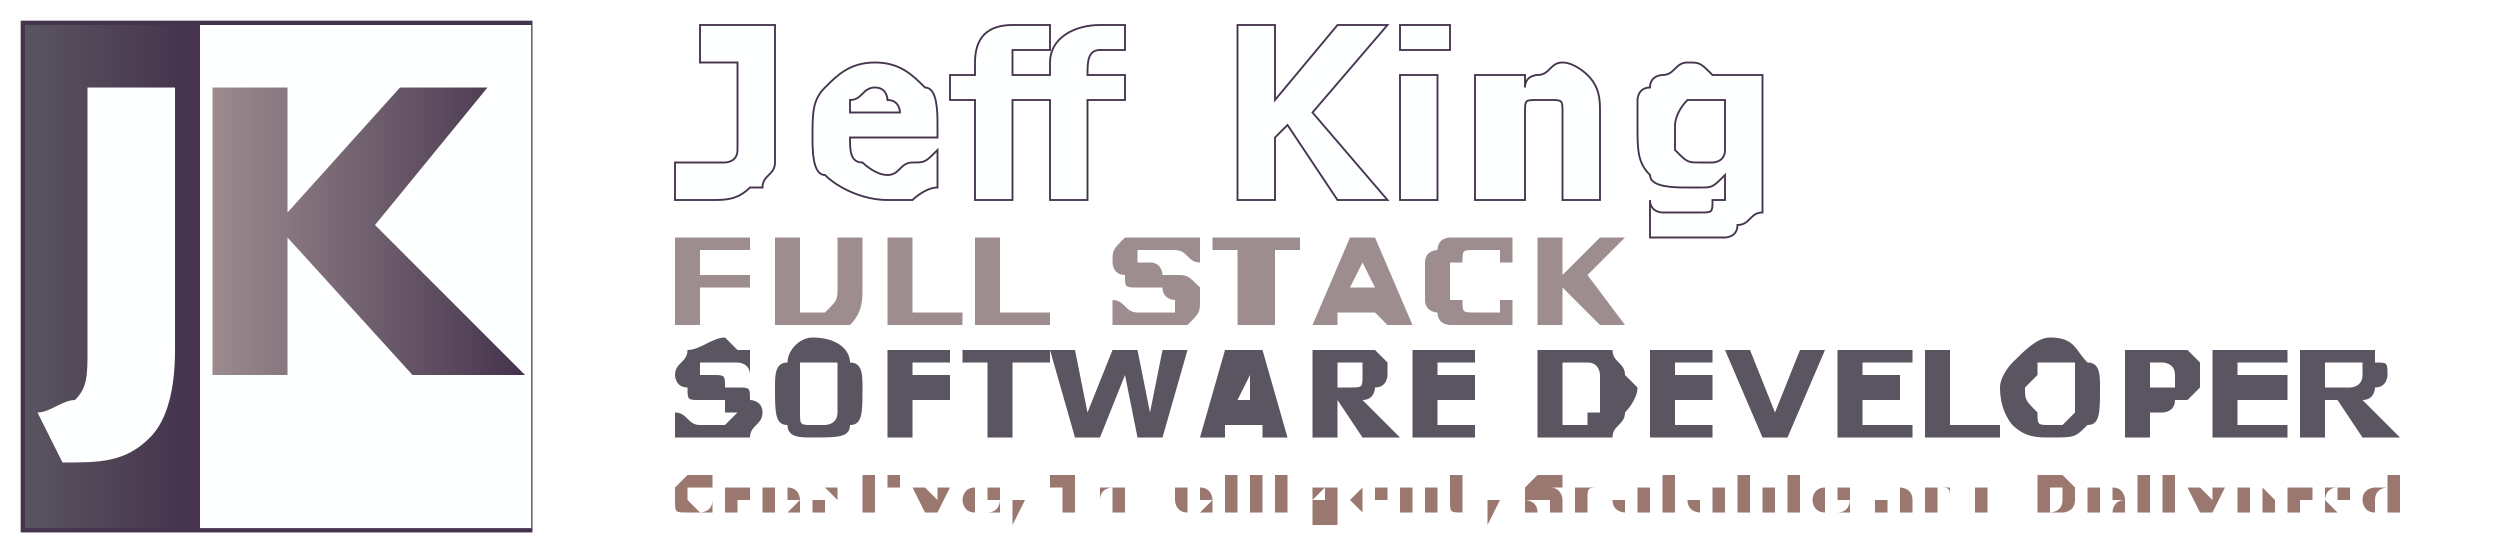
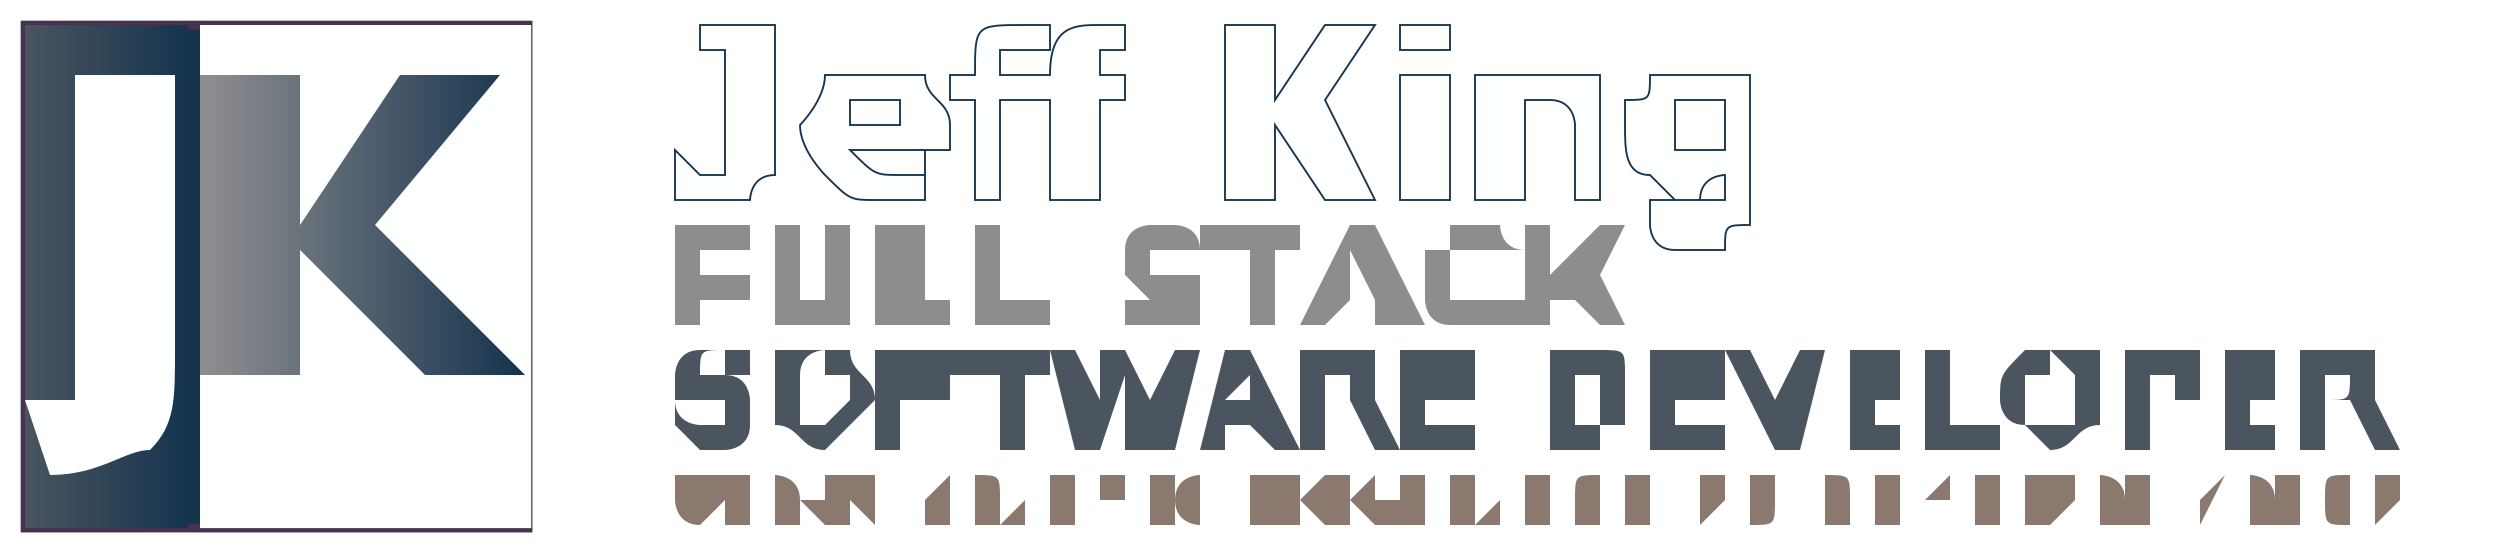
- <svg xmlns="http://www.w3.org/2000/svg" width="200" height="44" shape-rendering="geometricPrecision" text-rendering="geometricPrecision" image-rendering="optimizeQuality" fill-rule="evenodd" clip-rule="evenodd">
+ <svg xmlns="http://www.w3.org/2000/svg" width="100" height="22" shape-rendering="geometricPrecision" text-rendering="geometricPrecision" image-rendering="optimizeQuality" fill-rule="evenodd" clip-rule="evenodd">
  <defs>
-     <style>.fil0,.fil3{fill:#9b786f;fill-rule:nonzero}.fil0{fill:#feffff}</style>
-     <linearGradient id="id0" gradientUnits="userSpaceOnUse" x1="1.84" y1="21.875" x2="14.895" y2="21.875">
-       <stop offset="0" stop-color="#5a5560" />
-       <stop offset="1" stop-color="#46344e" />
+     <style>.fil0,.fil3{fill:#8b786f;fill-rule:nonzero}.fil0{fill:#feffff}</style>
+     <linearGradient id="id0" gradientUnits="userSpaceOnUse" x1=".92" y1="10.938" x2="7.447" y2="10.938">
+       <stop offset="0" stop-color="#4a5560" />
+       <stop offset="1" stop-color="#16344e" />
    </linearGradient>
-     <linearGradient id="id1" gradientUnits="userSpaceOnUse" x1="16.678" y1="18.487" x2="41.566" y2="18.487">
-       <stop offset="0" stop-color="#9d8d8f" />
-       <stop offset="1" stop-color="#46344e" />
+     <linearGradient id="id1" gradientUnits="userSpaceOnUse" x1="8.339" y1="9.244" x2="20.783" y2="9.244">
+       <stop offset="0" stop-color="#8d8d8f" />
+       <stop offset="1" stop-color="#16344e" />
    </linearGradient>
  </defs>
  <g id="Layer_x0020_1">
-     <g id="_2584427400096">
-       <path class="fil0" d="M62 12v1c0 1-1 1-1 2h-1c-1 1-2 1-3 1h-3v-3h4s1 0 1-1v-1-6h-3V2h6v10zm13-1h-7c0 1 0 2 1 2 0 0 1 1 2 1s1-1 2-1 1 0 2-1h0v3c-1 0-2 1-2 1h-2c-2 0-4-1-5-2-1 0-1-2-1-3 0-2 0-3 1-4s2-2 4-2 3 1 4 2c1 0 1 2 1 3v1zm-3-2s0-1-1-1c0 0 0-1-1-1s-1 1-2 1v1h4zm18-5h0-2c-1 0-1 1-1 2h3v2h-3v8h-3V8h-3v8h-3V8h-2V6h2V5c0-2 1-3 3-3h3v2h-1-1-1v2h3V5c0-2 2-3 4-3h2v2zm21 12h-4l-4-6-1 1v5h-3V2h3v6l5-6h4l-6 7 6 7zm4 0h-3V6h3v10zm1-12h-4V2h4v2zm12 12h-3v-5-2s0 0 0 0c0-1 0-1-1-1h-1s0 0 0 0c-1 0-1 0-1 1v7h-4V6h4v1c0-1 1-1 1-1 1 0 1-1 2-1s2 1 2 1c1 1 1 2 1 3v7zm13-2v3c-1 0-1 1-2 1 0 1-1 1-1 1h-3-2-1v-3h0c0 1 1 1 1 1h3c1 0 1 0 1-1h1v-2c-1 1-1 1-2 1h-1c-1 0-3 0-3-1-1-1-1-2-1-4V8s0-1 1-1c0-1 1-1 1-1 1 0 1-1 2-1s1 0 2 1h4v8zm-3-2V8h-1-1-1c-1 1-1 2-1 2v2c1 1 1 1 2 1h1s1 0 1-1z" stroke="#46344e" stroke-width=".15" />
-       <path d="M60 20h-4v2h4v1h-4v3h-2v-7h6v1zm9 3c0 1 0 2-1 3h-6v-7h2v6h2c1-1 1-1 1-2v-4h2v4zm8 3h-6v-7h2v6h4v1zm7 0h-6v-7h2v6h4v1zm12-2c0 1 0 1-1 2h-3-2-1v-2c1 0 1 1 2 1h3v-1s-1 0-1-1h-1-1c-1 0-1 0-1-1-1 0-1-1-1-1 0-1 0-1 1-2h6v2c-1 0-1-1-2-1h-1-1-1v1h1c1 0 1 1 1 1h1c1 0 1 0 2 1v1zm8-4h-2v6h-3v-6h-2v-1h7v1zm9 6h-2l-1-1h-3v1h-2l3-7h2l3 7zm-3-3l-1-2-1 2h2zm8 3h-2s-1 0-1-1c0 0-1 0-1-1v-2-1c0-1 1-1 1-1 0-1 1-1 1-1h5v2h-1v-1h-1-1c-1 0-1 0-1 1h-1v3h1c0 1 0 1 1 1h2v-1h1v2h-1-1-1zm12 0h-2l-3-3v3h-2v-7h2v3l3-3h2l-3 3 3 4z" fill="#9d8d8f" fill-rule="nonzero" />
-       <path d="M61 33c0 1-1 1-1 2h-5-1v-2c1 0 1 1 2 1h2l1-1h-1v-1h-1-1c-1 0-1 0-1-1-1 0-1-1-1-1 0-1 1-1 1-2 1 0 2-1 3-1l1 1h1v2c0-1-1-1-1-1h-2-1v1h1c1 0 1 0 1 1h1c1 0 1 0 1 1 0 0 1 0 1 1zm8-2c0 2 0 3-1 3 0 1-1 1-3 1-1 0-2 0-2-1-1 0-1-1-1-3 0-1 0-2 1-2 0-1 1-2 2-2 2 0 3 1 3 2 1 0 1 1 1 2zm-2 2v-2-1-1h-1-1-1v4c0 1 0 1 1 1h1s1 0 1-1zm9-4h-3v1h3v2h-3v3h-2v-7h5v1zm8 0h-3v6h-2v-6h-2v-1h7v1zm11-1l-2 7h-2l-1-5-2 5h-2l-2-7h2l1 5 2-5h2l1 5 1-5h2zm8 7h-2v-1h-3v1h-2l2-7h3l2 7zm-3-3v-2l-1 2h1zm9-2v-1h-1-1v2h1c1 0 1 0 1-1zm3 5h-3l-2-3v3h-2v-7h5l1 1v1s0 1-1 1c0 0 0 1-1 1l3 3zm6 0h-5v-7h5v1h-3v1h3v2h-3v2h3v1zm13-4c0 1-1 2-1 2 0 1-1 1-1 2h-6v-7h6c0 1 1 1 1 2l1 1zm-3 0v-1s0-1-1-1h-2v5h2v-1h1v-2zm9 4h-5v-7h5v1h-3v1h3v2h-3v2h3v1zm9-7l-3 7h-2l-3-7h2l2 5 2-5h2zm7 7h-6v-7h6v1h-4v1h3v2h-3v2h4v1zm7 0h-6v-7h2v6h4v1zm8-4c0 2 0 3-1 3-1 1-1 1-3 1-1 0-2 0-3-1 0 0-1-1-1-3 0-1 1-2 1-2 1-1 2-2 3-2 2 0 2 1 3 2 1 0 1 1 1 2zm-2 2v-2-1-1h-1-2v1l-1 1c0 1 0 1 1 2 0 1 0 1 1 1h1l1-1zm10-3v1l-1 1h-1c0 1-1 1-1 1h-1v2h-2v-7h5l1 1v1zm-2 0c0-1-1-1-1-1h-1v2h2v-1zm9 5h-6v-7h6v1h-4v1h4v2h-4v2h4v1zm6-5v-1h-1-2v2h2s1 0 1-1zm3 5h-3l-2-3h-1v3h-2v-7h6v1c1 0 1 0 1 1 0 0 0 1-1 1 0 0 0 1-1 1l3 3z" fill="#5a5560" fill-rule="nonzero" />
-       <path class="fil3" d="M56 41h-1c-1 0-1 0-1-1v-1l1-1h2v1h-1-1v1l1 1s1 0 1-1v1h-1zm4-1h-1v1h-1v-2h2v1zm4 0h-2v1h1l1-1v1h-3v-1-1h2c1 0 1 1 1 1zm-1 0v-1h-1v1h1zm4 1v-1h-1v1h1zm0 0h-2v-1h2l-1-1h-1 2v2zm3 0h-1v-2h-1 1v-1h1v3zm2 0v-2 2zm0-2h-1v-1h1v1zm4 0l-1 2h-1l-1-2h1l1 1v-1h1zm4 1h-2v1h1c1 0 1-1 1-1v1h-2c-1 0-1-1-1-1s0-1 1-1h2v1zm-1 0v-1h-1v1h1zm3 0l-1 2v-2h1zm4 1h-2 1v-2h-1v-1h2v3zm4 0h-1v-1-1s-1 0-1 1v1-2h2v2zm3 0h-1v-2h-1 1v-1 1h1-1v2h1zm4-1h-2v1h1l1-1v1h-2c-1 0-1-1-1-1v-1h2c1 0 1 1 1 1zm-1 0v-1h-1v1h1zm3 1h-1v-3h1v3zm2 0h-1v-3h1v3zm2 0h-1v-2h1v2zm0-2h-1v-1h1v1zm4 2v1h-1-1v-1h1-1v-1-1h2v2zm-1-1v-1l-1 1h1v0zm5 0h-2v1h2v-1 1h-2l-1-1 1-1h2v1zm-1 0v-1h-1v1h1zm5 1h-1v-1-1h-1v2h-1v-2h3v2zm3 0h-1c-1 0-1 0-1-1v-2h1v1h1-1v2h1zm2-1l-1 2v-2h1zm5 0v1h-2-1v-1s1 0 1 1h1v-1h-1-1v-1l1-1h2v1h-2 1c1 0 1 1 1 1zm3 1h-1-1v-1-1h2v0c-1 0-1 0-1 1v1h1v-1 1zm3 0v-1h-1v1h1zm0 0h-1s-1 0-1-1h2v-1h-1 2v2h-1zm3 0h-1v-3h1v3zm3 0v-1h-1v1h1zm0 0h-1s-1 0-1-1h2v-1h-1 2v2h-1zm5-1v1h-1-2v-3h1v1h2v1zm-1 0v-1h-1v2h1v-1zm3 1h-1v-3h1v3zm4-1h-2v1h1c1 0 1-1 1-1v1h-2c-1 0-1-1-1-1s0-1 1-1h2v1zm-1 0v-1h-1v1h1zm5 1v-1h-1v1h1zm0 0h-1-1v-1h2v-1h-2 2s1 0 1 1v1h-1zm4 0v-1c0-1 0-1-1-1v2h-1v-2h2v2zm4 0h-2v-1-1h2v-1 3zm0 0v-2h-1v2h1zm6-1c0 1-1 1-1 1h-2v-3h2l1 1v1zm-1 0v-1h-1v2s1 0 1-1zm5 0h-2v1h1s0-1 1-1v1h-3v-1-1h2c1 0 1 1 1 1zm-1 0v-1h-1v1h1zm3 1h-1v-3h1v3zm2 0h-1v-2h1v2zm0-2h-1v-1h1v1zm4 0l-1 2h-1l-1-2h1l1 1v-1h1zm4 1h-2v1h1v-1h1v1h-1-1-1v-1-1h2l1 1zm-1 0v-1h-1v1h1zm4 0h-1v1h-1v-2h2v1zm3 0h-2l1 1h1v-1 1h-1-1v-1-1h2v1zm-1 0v-1c-1 0-1 1-1 1h1zM192 41h-1-1c-1 0-1-1-1-1 0-1 1-1 1-1h1v-1h1v3zm-1 0v-2s-1 0-1 1v1h1z" />
+     <g id="_1981227306736">
+       <path class="fil0" d="M31 6v1s0 0 0 0c-1 0-1 1-1 1h-2-1V6h0l1 1s0 0 0 0h1V6s0 0 0 0V2h-1V1h3v5zm7 0h-4s0 0 0 0c1 1 1 1 2 1h1V6h0v2h-1-1c-1 0-1 0-2-1 0 0-1-1-1-2 0 0 1-1 1-2h4c0 1 1 1 1 2v1zm-2-1V4h-1-1v1h2zm9-3h-1s0 0 0 0v1h1v1h-1v4h-2V4h-2v4h-1V4h-1V3h1c0-2 0-2 2-2h1v1h0-1-1v1h2c0-2 1-2 2-2h1v1zm10 6h-2l-2-3v3h-2V1h2v3l2-3h2l-2 3 2 4zm3 0h-2V3h2v5zm0-6h-2V1h2v1zm6 6h-1V5s0 0 0 0 0-1-1-1c0 0 0 0 0 0s0 0 0 0h-1s0 0 0 0v4h-2V3h3s0 0 0 0h2v5zm6-1v2c-1 0-1 0-1 1h-2c-1 0-1-1-1-1V8h1s0 0 0 0h2s0 0 0 0V7h0s-1 0-1 1h-1l-1-1c-1 0-1-1-1-2V4c1 0 1 0 1-1h2s0 0 0 0h2v4zm-1-1V4s0 0 0 0h-1-1v2h1s0 0 0 0h1z" stroke="#16344e" stroke-width=".075" />
+       <path d="M30 10h-2v1h2v1h-2v1h-1V9h3v1zm4 2v1h-3V9h1v3h1V9h1v3zm4 1h-3V9h2v3h1v1zm4 0h-3V9h1v3h2v1zm6-1v1h-2-1v-1h2-1l-1-1v-1c0-1 1-1 1-1h1s1 0 1 1h-1-1v1h2v1zm4-2h-1v3h-1v-3h-2V9h4v1zm5 3h-2v-1h-1l-1 1h-1l2-4h1l2 4zm-2-1l-1-2v2h1zm4 1h-1c-1 0-1-1-1-1v-1-1h1V9h2s0 1 1 1h-2-1v2h3v1h-2zm6 0h-1l-1-1h-1v1h-1V9h1v2l2-2h1l-1 2 1 2z" fill="#8d8d8f" fill-rule="nonzero" />
+       <path d="M30 16v1c0 1-1 1-1 1h-1l-1-1v-1c0 1 1 1 1 1h1v-1h-1-1v-1s0-1 1-1h2v1h-1v-1c-1 0-1 0-1 1h1c1 0 1 1 1 1zm5 0l-1 1-1 1c-1 0-1-1-2-1v-1-2h3c0 1 1 1 1 2zm-2 1l1-1v-1h-1v-1s-1 0-1 1v2h1zm5-2h-2 2v1h-2v2h-1v-4h3v1zm4 0h-1v3h-1v-3h-2v-1h4v1zm6-1l-1 4h-2v-3l-1 3h-1l-1-4h1l1 2v-2h1l1 2 1-2h1zm4 4h-1l-1-1h-1v1h-1l1-4h1l2 4zm-2-2v-1l-1 1h1zm4-1h-1v1h1v-1zm2 3h-1l-1-2h-1v2h-1v-4h3v2l1 2zm3 0h-3v-4h3v1h-2 2v1h-2v1h2v1zm6-2v1h-1v1h-2v-4h2c1 0 1 0 1 1v1zm-1 0v-1h-1v2h1v-1zm5 2h-3v-4h3v1h-2 2v1h-2v1h2v1zm4-4l-1 4h-1l-2-4h1l1 2 1-2h1zm3 4h-2v-4h2v1h-1 1v1h-1v1h1v1zm4 0h-3v-4h1v3h2v1zm4-2v1c-1 0-1 1-2 1l-1-1c-1 0-1-1-1-1 0-1 0-1 1-2h3v2zm-1 1v-1-1l-1-1v1h-1v2h2zm5-2v1h-1-1v2h-1v-4h3v1zm-1 0h-1v1h1v-1zm4 3h-2v-4h2v1h-1 1v1h-1v1h1v1zm3-3h-1v1c1 0 1 0 1-1zm2 3h-1l-1-2h-1v2h-1v-4h3v2l1 2z" fill="#4a5560" fill-rule="nonzero" />
+       <path class="fil3" d="M28 21c-1 0-1-1-1-1v-1h2v1h-1v-1 1h1l-1 1zm2-1v1h-1v-2h1v1zm2 0h-1 1v1h-1v-1-1s1 0 1 1zm-1 0zm2 0zm0 0v1l-1-1h1v-1h1v2h-1v-1zm2 1l-1-1v-1h1v2zm1 0v-2 2zm0-2zm2 0v2h-1v-2 1l1-1zm2 1h-1 1v1h-1v-1-1c1 0 1 0 1 1zm0 0h-1 1zm1 0v1h-1l1-1zm2 1h-1v-2h1v2zm2 0v-1h-1v1-2 0h1v2zm2 0h-1v-2h1v1h-1 1v1zm1-1h-1 1v1s-1 0-1-1 1-1 1-1v1zm0 0h-1 1zm1 1v-2 2zm2 0h-1v-2h1v2zm1 0h-1v-2h1v2zm0-2h-1 1zm2 1v1h-1-1 1v-1 1l-1-1 1-1h1v1zm-1 0zm3 0h-1 1v1h-1l-1-1 1-1v1h1zm-1 0zm2 1v-1 1h-1v-2h1v2zm2 0h-1v-2h1v2zm1-1v1h-1l1-1zm3 0h-1v1h-1v-1h0v-1h1v1h1zm1 1h-1v-1c0-1 0-1 1-1v1h-1 1v1zm2-1h-1 1zm0 0v1h-1v-1h1-1v-1h1v2-1zm1 1v-2 2zm2-1h-1 1zm0 0l-1 1v-1h0v-1h1v2-1zm2 0c0 1 0 1-1 1v-2 0h1v1zm0 0h-1 1zm1 1v-2 2zm2-1h-1 1v1h-1v-1-1c1 0 1 0 1 1zm0 0h-1 1zm2 0h-1 1zm0 0v1h-1v-1h1-1v-1h1v2-1zm2 1v-1h-1v1-2 1l1-1v2zm2 0v-1 1h-1v-1-1h1v2zm0-1h-1 1zm3 0l-1 1h-1v-2h2v1zm0 0h-1v-1 1h1zm2 0h-1 1v1h-1v-1-1s1 0 1 1zm-1 0zm2 1h-1v-2h1v2zm1 0v-2 2zm0-2zm2 0l-1 2v-2 1l1-1zm2 1h-1 1v1h-1v-1h-1 1v-1s1 0 1 1zm-1 0zm2 0v1h-1v-2h1v1zm2 0h-1 1v1c-1 0-1 0-1-1s0-1 1-1v1zm0 0h-1 1zM96 21v-1l-1 1v-1-1h1v2zm0-1h-1 1z" />
    </g>
-     <path fill="#46344e" stroke="#46344e" stroke-width=".694" d="M2 2h40.25v40.25H2z" />
-     <g id="_2584427395552">
-       <path fill="url(#id0)" d="M2 2h13.055v40.25H2z" />
-       <path class="fil0" d="M3 33c1 0 2-1 3-1 1-1 1-2 1-4V7h7v21c0 4-1 6-2 7-2 2-4 2-7 2l-2-4z" />
+     <path fill="#16344e" stroke="#46344e" stroke-width=".347" d="M1 1h20.125v20.125H1z" />
+     <g id="_1981227304272">
+       <path fill="url(#id0)" d="M1 1h6.527v20.125H1z" />
+       <path class="fil0" d="M1 16h2V3h4v11c0 2 0 3-1 4-1 0-2 1-4 1l-1-3z" />
    </g>
-     <g id="_2584427384224">
-       <path fill="#feffff" d="M16 2h26.498v40.25H16z" />
-       <path fill="url(#id1)" fill-rule="nonzero" d="M17 30V7h6v10l9-10h7l-9 11 12 12h-9L23 19v11z" />
+     <g id="_1981227304336">
+       <path fill="#feffff" d="M8 1h13.249v20.125H8z" />
+       <path fill="url(#id1)" fill-rule="nonzero" d="M8 15V3h4v6l4-6h4l-5 6 6 6h-4l-5-5v5z" />
    </g>
  </g>
</svg>
